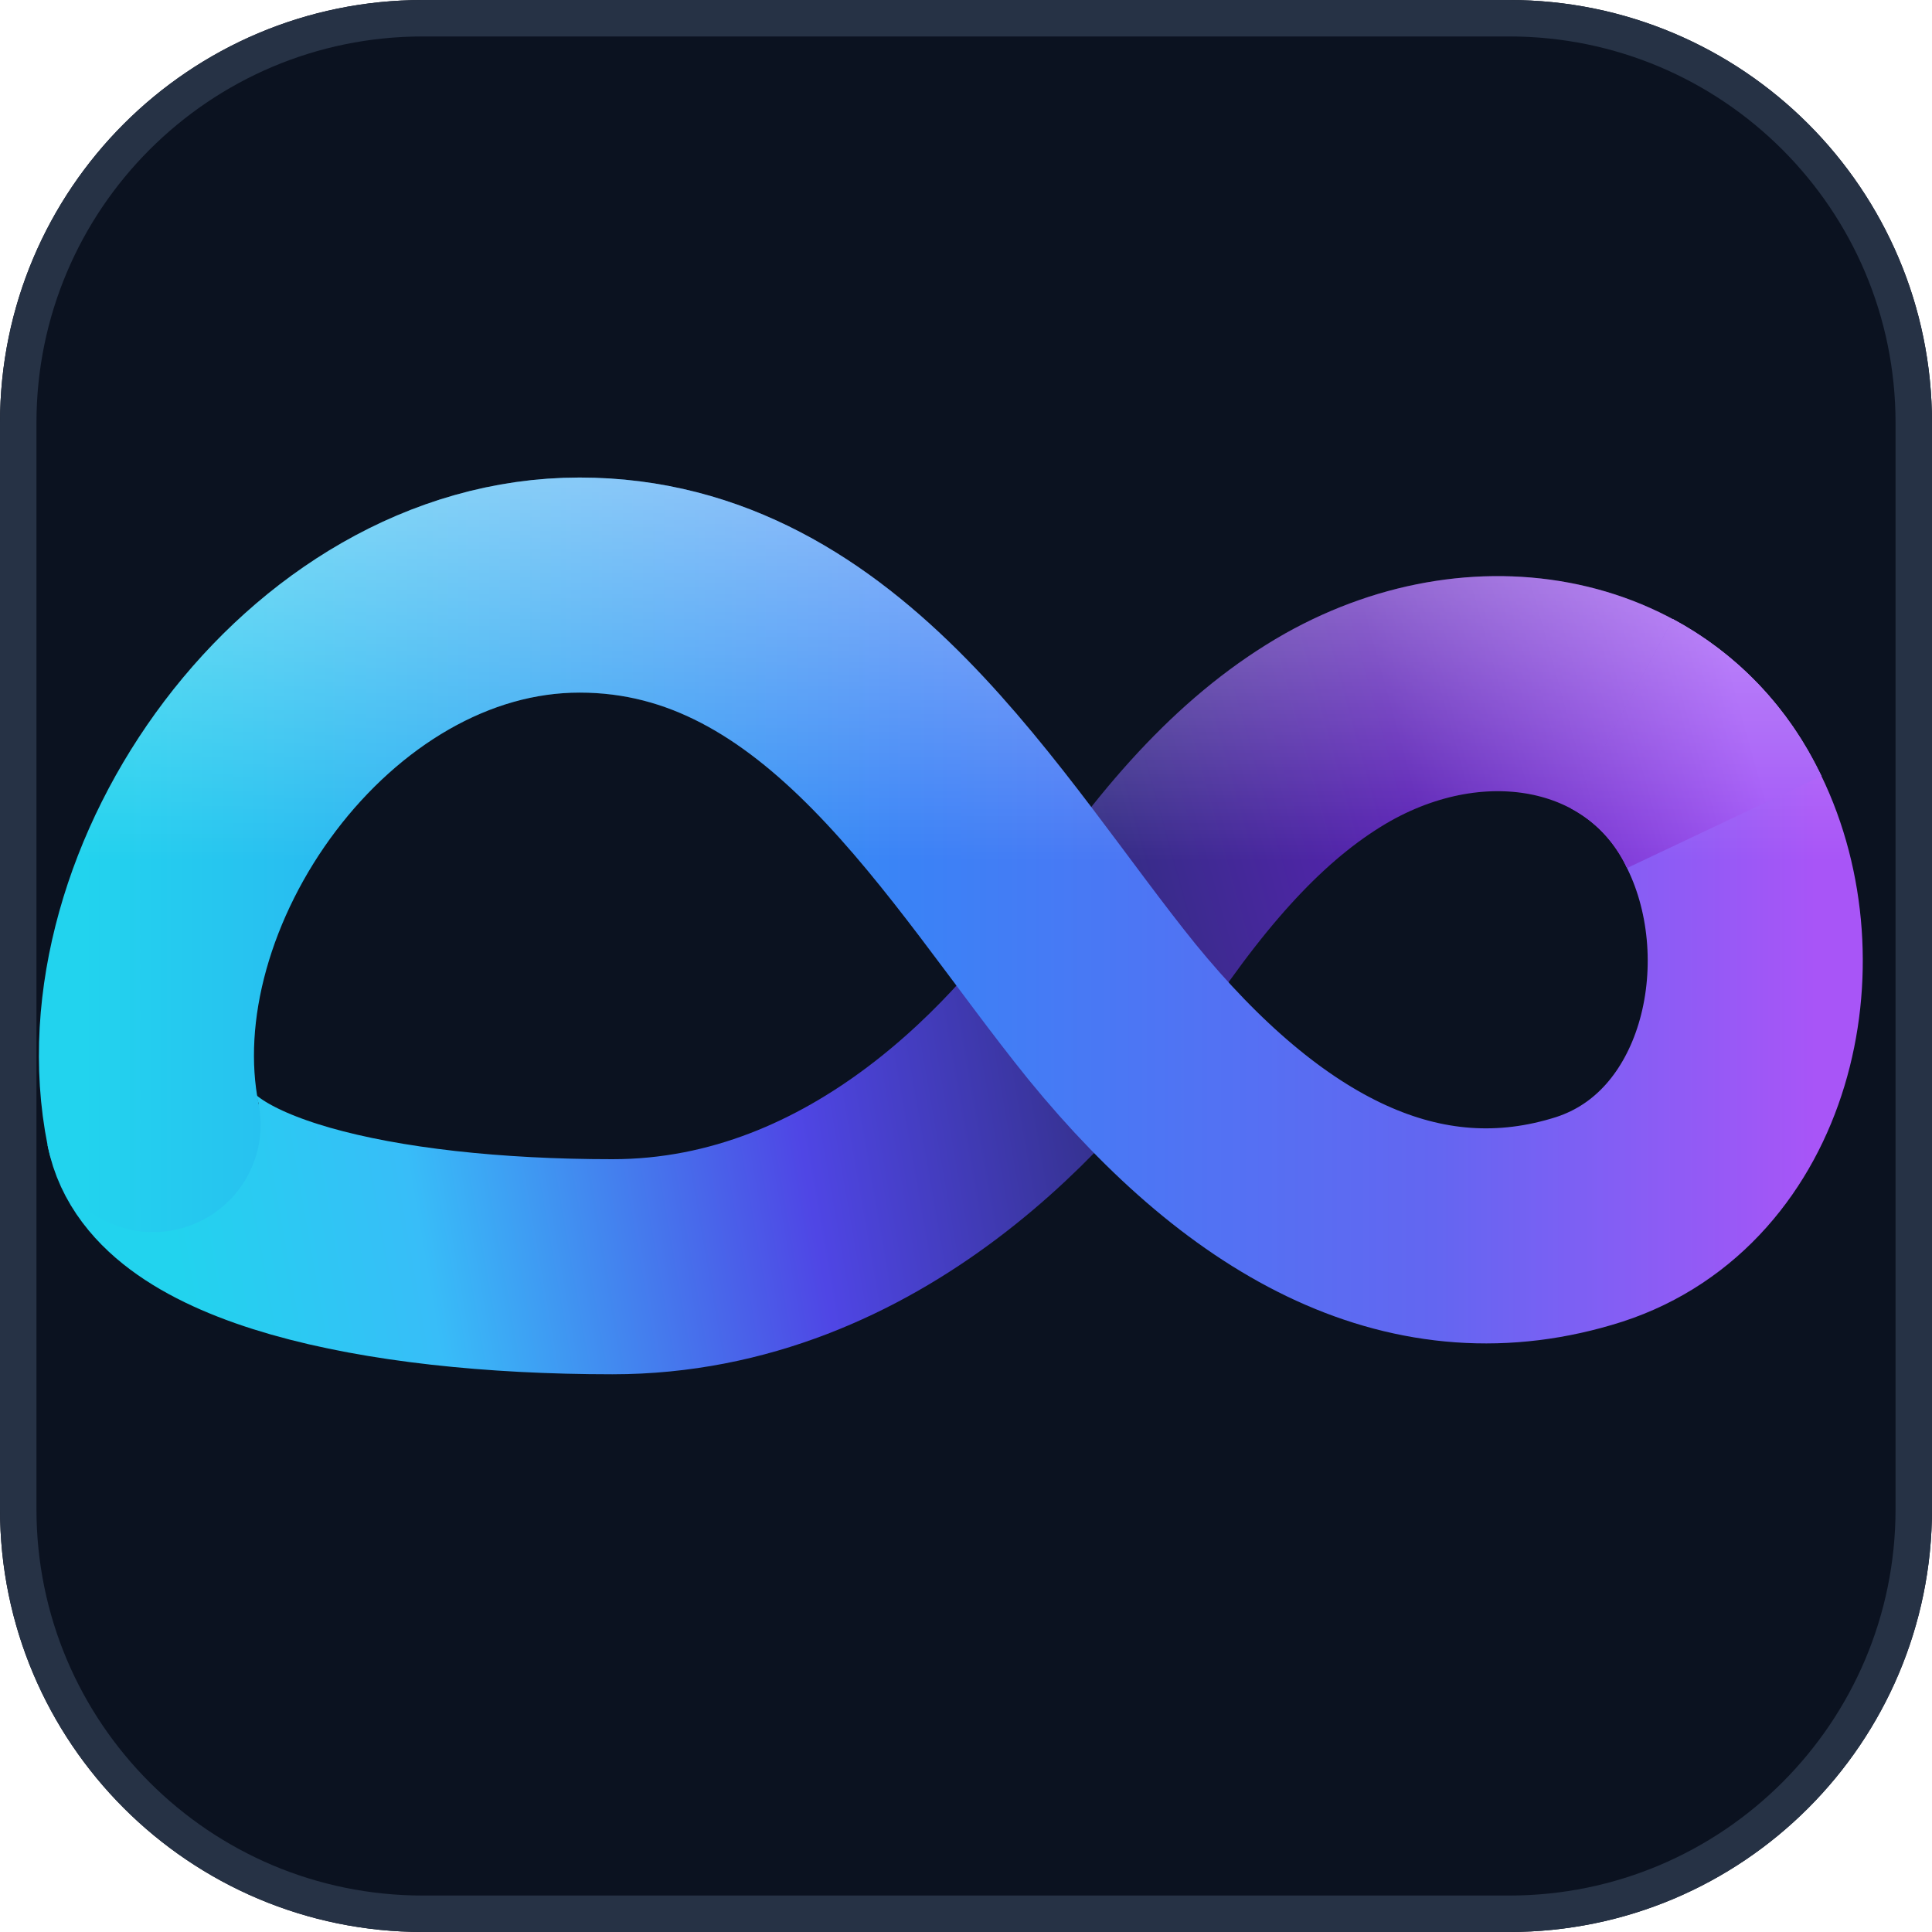
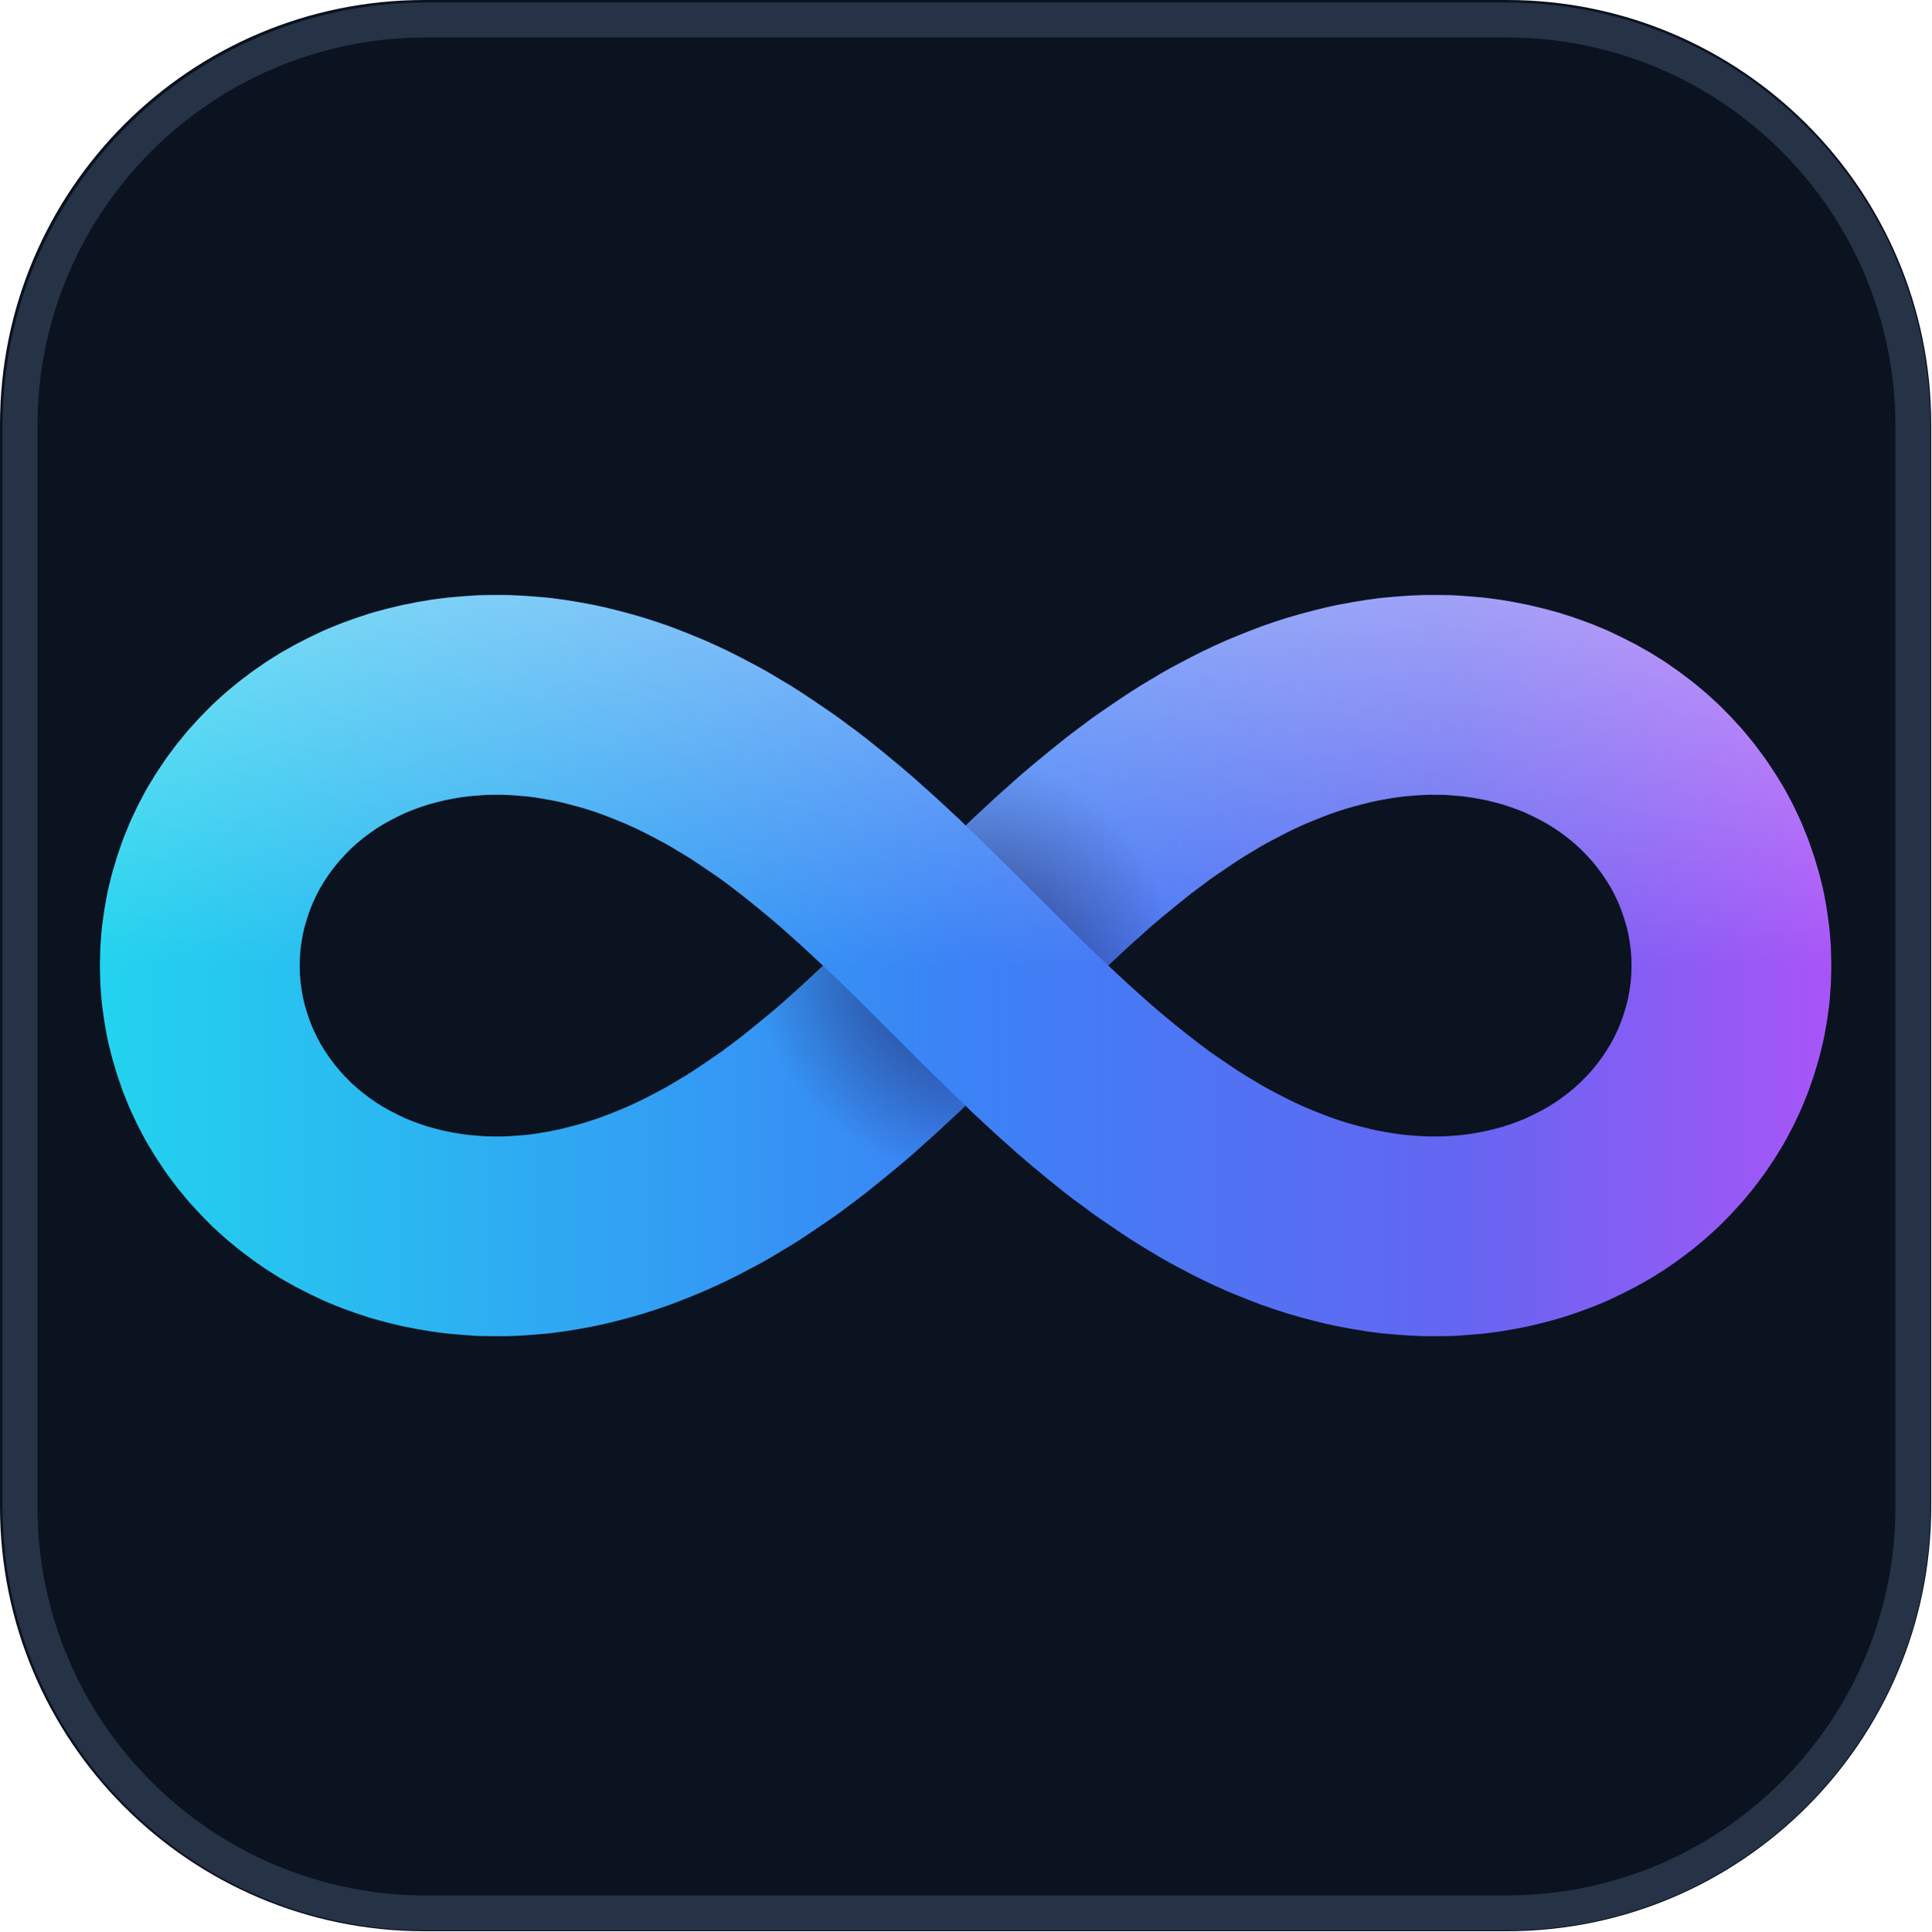
- <svg xmlns="http://www.w3.org/2000/svg" viewBox="-6 -225 1060 1060" role="img" aria-label="FlowingTS">
+ <svg xmlns="http://www.w3.org/2000/svg" viewBox="-50 -310 1160 1160" role="img" aria-label="FlowingTS">
  <defs>
-     <linearGradient id="fl-flow" x1="40" y1="0" x2="990" y2="0" gradientUnits="userSpaceOnUse">
+     <linearGradient id="fl-flow" x1="10.0" y1="0" x2="1050.0" y2="0" gradientUnits="userSpaceOnUse">
      <stop offset="0" stop-color="#22D3EE" />
-       <stop offset="0.48" stop-color="#3B82F6" />
+       <stop offset="0.5" stop-color="#3B82F6" />
      <stop offset="0.78" stop-color="#6366F1" />
      <stop offset="1" stop-color="#A855F7" />
    </linearGradient>
-     <linearGradient id="fl-under" x1="960" y1="200" x2="600" y2="300" gradientUnits="userSpaceOnUse">
-       <stop offset="0" stop-color="#A256F7" />
-       <stop offset="0.5" stop-color="#5B21B6" />
-       <stop offset="1" stop-color="#312E81" />
+     <linearGradient id="fl-gloss" x1="0" y1="40.0" x2="0" y2="500.0" gradientUnits="userSpaceOnUse">
+       <stop offset="0" stop-color="#FFFFFF" stop-opacity="0.4" />
+       <stop offset="0.5" stop-color="#FFFFFF" stop-opacity="0" />
    </linearGradient>
-     <linearGradient id="fl-return" x1="606" y1="300" x2="78" y2="392" gradientUnits="userSpaceOnUse">
-       <stop offset="0" stop-color="#312E81" />
-       <stop offset="0.35" stop-color="#4F46E5" />
-       <stop offset="0.75" stop-color="#38BDF8" />
-       <stop offset="1" stop-color="#22D3EE" />
-     </linearGradient>
-     <linearGradient id="fl-gloss" x1="0" y1="40" x2="0" y2="500" gradientUnits="userSpaceOnUse">
-       <stop offset="0" stop-color="#FFFFFF" stop-opacity="0.42" />
-       <stop offset="0.45" stop-color="#FFFFFF" stop-opacity="0" />
-     </linearGradient>
+     <radialGradient id="fl-shade" cx="530" cy="270" r="126.0" gradientUnits="userSpaceOnUse">
+       <stop offset="0" stop-color="#1E1B4B" stop-opacity="0.75" />
+       <stop offset="1" stop-color="#1E1B4B" stop-opacity="0" />
+     </radialGradient>
  </defs>
-   <rect x="-6" y="-225" width="1060" height="1060" rx="232" fill="#0B1220" />
-   <rect x="4" y="-215" width="1040" height="1040" rx="222" fill="none" stroke="#263245" stroke-width="20" />
-   <g fill="none" stroke-width="118.0" stroke-linecap="round">
-     <path d="M940 226C904 150 810 128 728 174C684 199 646 240 606 300" stroke="url(#fl-under)" stroke-linecap="butt" />
-     <path d="M940 226C904 150 810 128 728 174C684 199 646 240 606 300" stroke="url(#fl-gloss)" stroke-linecap="butt" />
-     <path d="M606 300C566 360 470 470 330 470C200 470 88 444 78 392" stroke="url(#fl-return)" stroke-linecap="butt" />
-     <path d="M606 300C566 360 470 470 330 470C200 470 88 444 78 392" stroke="url(#fl-gloss)" stroke-linecap="butt" />
-     <path d="M78 392C52 262 168 96 312 96C452 96 528 236 604 330C684 428 772 474 866 444C952 416 978 304 940 226" stroke="url(#fl-flow)" />
-     <path d="M78 392C52 262 168 96 312 96C452 96 528 236 604 330C684 428 772 474 866 444C952 416 978 304 940 226" stroke="url(#fl-gloss)" />
-     <path d="M940.0 226.0C927.4 199.4 907.7 179.4 883.9 166.6" stroke="url(#fl-under)" stroke-linecap="butt" />
-     <path d="M940.0 226.0C927.4 199.4 907.7 179.4 883.9 166.6" stroke="url(#fl-gloss)" stroke-linecap="butt" />
+   <rect x="-50" y="-310" width="1160" height="1160" rx="255" fill="#0B1220" />
+   <rect x="-38" y="-298" width="1137" height="1137" rx="244" fill="none" stroke="#263245" stroke-width="21" />
+   <g fill="none" stroke-width="120.0" stroke-linejoin="round">
+     <path d="M990.0 270.0 L989.8 278.0 L989.2 286.0 L988.1 294.0 L986.7 301.9 L984.8 309.6 L982.5 317.3 L979.9 324.8 L976.9 332.2 L973.5 339.4 L969.8 346.4 L965.7 353.1 L961.3 359.7 L956.6 366.0 L951.7 372.0 L946.4 377.8 L941.0 383.3 L935.3 388.5 L929.4 393.4 L923.3 398.0 L917.0 402.4 L910.6 406.4 L904.0 410.1 L897.3 413.5 L890.6 416.7 L883.7 419.5 L876.8 422.0 L869.8 424.3 L862.8 426.2 L855.8 427.9 L848.7 429.3 L841.6 430.5 L834.6 431.4 L827.5 432.0 L820.5 432.5 L813.5 432.6 L806.6 432.6 L799.7 432.3 L792.9 431.8 L786.1 431.2 L779.4 430.3 L772.7 429.2 L766.1 428.0 L759.6 426.6 L753.2 425.0 L746.8 423.3 L740.6 421.5 L734.4 419.5 L728.3 417.4 L722.3 415.1 L716.3 412.7 L710.5 410.3 L704.7 407.7 L699.0 405.0 L693.4 402.2 L687.9 399.3 L682.4 396.4 L677.1 393.4 L671.8 390.2 L666.6 387.1 L661.4 383.8 L656.4 380.5 L651.4 377.1 L646.4 373.7 L641.5 370.3 L636.7 366.7 L632.0 363.2 L627.3 359.6 L622.7 355.9 L618.1 352.2 L613.6 348.5 L609.1 344.8 L604.6 341.0 L600.2 337.2 L595.9 333.3 L591.6 329.5 L587.3 325.6 L583.1 321.7 L578.9 317.8 L574.7 313.9 L570.6 309.9 L566.4 306.0 L562.3 302.0 L558.2 298.0 L554.2 294.0 L550.1 290.0 L546.1 286.0 L542.1 282.0 L538.0 278.0 L534.0 274.0 L530.0 270.0 L526.0 266.0 L522.0 262.0 L517.9 258.0 L513.9 254.0 L509.9 250.0 L505.8 246.0 L501.8 242.0 L497.7 238.0 L493.6 234.0 L489.4 230.1 L485.3 226.1 L481.1 222.2 L476.9 218.3 L472.7 214.4 L468.4 210.5 L464.1 206.7 L459.8 202.8 L455.4 199.0 L450.9 195.2 L446.4 191.5 L441.9 187.8 L437.3 184.1 L432.7 180.4 L428.0 176.8 L423.3 173.3 L418.5 169.7 L413.6 166.3 L408.6 162.9 L403.6 159.5 L398.6 156.2 L393.4 152.9 L388.2 149.8 L382.9 146.6 L377.6 143.6 L372.1 140.7 L366.6 137.8 L361.0 135.0 L355.3 132.3 L349.5 129.7 L343.7 127.3 L337.7 124.9 L331.7 122.6 L325.6 120.5 L319.4 118.5 L313.2 116.7 L306.8 115.0 L300.4 113.4 L293.9 112.0 L287.3 110.8 L280.6 109.7 L273.9 108.8 L267.1 108.2 L260.3 107.7 L253.4 107.4 L246.5 107.4 L239.5 107.5 L232.5 108.0 L225.4 108.6 L218.4 109.5 L211.3 110.7 L204.2 112.1 L197.2 113.8 L190.2 115.7 L183.2 118.0 L176.3 120.5 L169.4 123.3 L162.7 126.5 L156.0 129.9 L149.4 133.6 L143.0 137.6 L136.7 142.0 L130.6 146.6 L124.7 151.5 L119.0 156.7 L113.6 162.2 L108.3 168.0 L103.4 174.0 L98.7 180.3 L94.3 186.9 L90.2 193.6 L86.5 200.6 L83.1 207.8 L80.1 215.2 L77.5 222.7 L75.2 230.4 L73.3 238.1 L71.9 246.0 L70.8 254.0 L70.2 262.0 L70.0 270.0 L70.2 278.0 L70.8 286.0 L71.9 294.0 L73.3 301.9 L75.2 309.6 L77.5 317.3 L80.1 324.8 L83.1 332.2 L86.5 339.4 L90.2 346.4 L94.3 353.1 L98.7 359.7 L103.4 366.0 L108.3 372.0 L113.6 377.8 L119.0 383.3 L124.7 388.5 L130.6 393.4 L136.7 398.0 L143.0 402.4 L149.4 406.4 L156.0 410.1 L162.7 413.5 L169.4 416.7 L176.3 419.5 L183.2 422.0 L190.2 424.3 L197.2 426.2 L204.2 427.9 L211.3 429.3 L218.4 430.5 L225.4 431.4 L232.5 432.0 L239.5 432.5 L246.5 432.6 L253.4 432.6 L260.3 432.3 L267.1 431.8 L273.9 431.2 L280.6 430.3 L287.3 429.2 L293.9 428.0 L300.4 426.6 L306.8 425.0 L313.2 423.3 L319.4 421.5 L325.6 419.5 L331.7 417.4 L337.7 415.1 L343.7 412.7 L349.5 410.3 L355.3 407.7 L361.0 405.0 L366.6 402.2 L372.1 399.3 L377.6 396.4 L382.9 393.4 L388.2 390.2 L393.4 387.1 L398.6 383.8 L403.6 380.5 L408.6 377.1 L413.6 373.7 L418.5 370.3 L423.3 366.7 L428.0 363.2 L432.7 359.6 L437.3 355.9 L441.9 352.2 L446.4 348.5 L450.9 344.8 L455.4 341.0 L459.8 337.2 L464.1 333.3 L468.4 329.5 L472.7 325.6 L476.9 321.7 L481.1 317.8 L485.3 313.9 L489.4 309.9 L493.6 306.0 L497.7 302.0 L501.8 298.0 L505.8 294.0 L509.9 290.0 L513.9 286.0 L517.9 282.0 L522.0 278.0 L526.0 274.0 L530.0 270.0 L534.0 266.0 L538.0 262.0 L542.1 258.0 L546.1 254.0 L550.1 250.0 L554.2 246.0 L558.2 242.0 L562.3 238.0 L566.4 234.0 L570.6 230.1 L574.7 226.1 L578.9 222.2 L583.1 218.3 L587.3 214.4 L591.6 210.5 L595.9 206.7 L600.2 202.8 L604.6 199.0 L609.1 195.2 L613.6 191.5 L618.1 187.8 L622.7 184.1 L627.3 180.4 L632.0 176.8 L636.7 173.3 L641.5 169.7 L646.4 166.3 L651.4 162.9 L656.4 159.5 L661.4 156.2 L666.6 152.9 L671.8 149.8 L677.1 146.6 L682.4 143.6 L687.9 140.7 L693.4 137.8 L699.0 135.0 L704.7 132.3 L710.5 129.7 L716.3 127.3 L722.3 124.9 L728.3 122.6 L734.4 120.5 L740.6 118.5 L746.8 116.7 L753.2 115.0 L759.6 113.4 L766.1 112.0 L772.7 110.8 L779.4 109.7 L786.1 108.8 L792.9 108.2 L799.7 107.7 L806.6 107.4 L813.5 107.4 L820.5 107.5 L827.5 108.0 L834.6 108.6 L841.6 109.5 L848.7 110.7 L855.8 112.1 L862.8 113.8 L869.8 115.7 L876.8 118.0 L883.7 120.5 L890.6 123.3 L897.3 126.5 L904.0 129.9 L910.6 133.6 L917.0 137.6 L923.3 142.0 L929.4 146.6 L935.3 151.5 L941.0 156.7 L946.4 162.2 L951.7 168.0 L956.6 174.0 L961.3 180.3 L965.7 186.9 L969.8 193.6 L973.5 200.6 L976.9 207.8 L979.9 215.2 L982.5 222.7 L984.8 230.4 L986.7 238.1 L988.1 246.0 L989.2 254.0 L989.8 262.0 L990.0 270.0Z" stroke="url(#fl-flow)" />
+     <path d="M307.8 424.8 L310.3 424.1 L312.7 423.5 L315.1 422.8 L317.5 422.1 L319.9 421.3 L322.2 420.6 L324.6 419.8 L327.0 419.0 L329.3 418.2 L331.6 417.4 L333.9 416.6 L336.2 415.7 L338.5 414.8 L340.8 413.9 L343.0 413.0 L345.3 412.1 L347.5 411.1 L349.7 410.2 L352.0 409.2 L354.2 408.2 L356.3 407.2 L358.5 406.2 L360.7 405.1 L362.8 404.1 L365.0 403.0 L367.1 401.9 L369.2 400.9 L371.3 399.8 L373.4 398.6 L375.5 397.5 L377.6 396.4 L379.6 395.2 L381.7 394.1 L383.7 392.9 L385.7 391.7 L387.8 390.5 L389.8 389.3 L391.8 388.1 L393.7 386.9 L395.7 385.6 L397.7 384.4 L399.6 383.1 L401.6 381.9 L403.5 380.6 L405.4 379.3 L407.3 378.0 L409.2 376.8 L411.1 375.5 L413.0 374.1 L414.9 372.8 L416.7 371.5 L418.6 370.2 L420.4 368.8 L422.3 367.5 L424.1 366.1 L425.9 364.8 L427.7 363.4 L429.5 362.0 L431.3 360.6 L433.1 359.3 L434.9 357.9 L436.6 356.5 L438.4 355.1 L440.1 353.7 L441.9 352.3 L443.6 350.8 L445.3 349.4 L447.1 348.0 L448.8 346.6 L450.5 345.1 L452.2 343.7 L453.9 342.3 L455.6 340.8 L457.3 339.4 L458.9 337.9 L460.6 336.4 L462.3 335.0 L463.9 333.5 L465.6 332.0 L467.2 330.6 L468.9 329.1 L470.5 327.6 L472.1 326.1 L473.7 324.6 L475.4 323.2 L477.0 321.7 L478.6 320.2 L480.2 318.7 L481.8 317.2 L483.4 315.7 L485.0 314.2 L486.6 312.7 L488.2 311.2 L489.7 309.7 L491.3 308.2 L492.9 306.6 L494.5 305.1 L496.0 303.6 L497.6 302.1 L499.2 300.6 L500.7 299.1 L502.3 297.5 L503.8 296.0 L505.4 294.5 L506.9 293.0 L508.5 291.4 L510.0 289.9 L511.6 288.4 L513.1 286.9 L514.6 285.3 L516.2 283.8 L517.7 282.3 L519.3 280.7 L520.8 279.2 L522.3 277.7 L523.9 276.1 L525.4 274.6 L526.9 273.1 L528.5 271.5 L530.0 270.0 L531.5 268.5 L533.1 266.9 L534.6 265.4 L536.1 263.9 L537.7 262.3 L539.2 260.8 L540.7 259.3 L542.3 257.7 L543.8 256.2 L545.4 254.7 L546.9 253.1 L548.4 251.6 L550.0 250.1 L551.5 248.6 L553.1 247.0 L554.6 245.5 L556.2 244.0 L557.7 242.5 L559.3 240.9 L560.8 239.4 L562.4 237.9 L564.0 236.4 L565.5 234.9 L567.1 233.4 L568.7 231.8 L570.3 230.3 L571.8 228.8 L573.4 227.3 L575.0 225.8 L576.6 224.3 L578.2 222.8 L579.8 221.3 L581.4 219.8 L583.0 218.3 L584.6 216.8 L586.3 215.4 L587.9 213.9 L589.5 212.4 L591.1 210.9 L592.8 209.4 L594.4 208.0 L596.1 206.5 L597.7 205.0 L599.4 203.6 L601.1 202.1 L602.7 200.6 L604.4 199.2 L606.1 197.7 L607.8 196.3 L609.5 194.9 L611.2 193.4 L612.9 192.0 L614.7 190.6 L616.4 189.2 L618.1 187.7 L619.9 186.3 L621.6 184.9 L623.4 183.5 L625.1 182.1 L626.9 180.7 L628.7 179.4 L630.5 178.0 L632.3 176.6 L634.1 175.2 L635.9 173.9 L637.7 172.5 L639.6 171.2 L641.4 169.8 L643.3 168.5 L645.1 167.2 L647.0 165.9 L648.9 164.5 L650.8 163.2 L652.7 162.0 L654.6 160.7 L656.5 159.4 L658.4 158.1 L660.4 156.9 L662.3 155.6 L664.3 154.4 L666.3 153.1 L668.2 151.9 L670.2 150.7 L672.2 149.5 L674.3 148.3 L676.3 147.1 L678.3 145.9 L680.4 144.8 L682.4 143.6 L684.5 142.5 L686.6 141.4 L688.7 140.2 L690.8 139.1 L692.9 138.1 L695.0 137.0 L697.2 135.9 L699.3 134.9 L701.5 133.8 L703.7 132.8 L705.8 131.8 L708.0 130.8 L710.3 129.8 L712.5 128.9 L714.7 127.9 L717.0 127.0 L719.2 126.1 L721.5 125.2 L723.8 124.3 L726.1 123.4 L728.4 122.6 L730.7 121.8 L733.0 121.0 L735.4 120.2 L737.8 119.4 L740.1 118.7 L742.5 117.9 L744.9 117.2 L747.3 116.5 L749.7 115.9 L752.2 115.2" stroke="url(#fl-shade)" stroke-linecap="butt" />
+     <path d="M632.3 363.4 L631.3 362.7 L630.4 362.0 L629.5 361.2 L628.5 360.5 L627.6 359.8 L626.6 359.1 L625.7 358.3 L624.8 357.6 L623.9 356.9 L622.9 356.1 L622.0 355.4 L621.1 354.7 L620.2 353.9 L619.3 353.2 L618.3 352.4 L617.4 351.7 L616.5 351.0 L615.6 350.2 L614.7 349.5 L613.8 348.7 L612.9 348.0 L612.0 347.2 L611.1 346.5 L610.2 345.7 L609.3 345.0 L608.4 344.2 L607.5 343.4 L606.6 342.7 L605.7 341.9 L604.9 341.2 L604.0 340.4 L603.1 339.6 L602.2 338.9 L601.3 338.1 L600.4 337.4 L599.6 336.6 L598.7 335.8 L597.8 335.1 L597.0 334.3 L596.1 333.5 L595.2 332.7 L594.4 332.0 L593.5 331.2 L592.6 330.4 L591.8 329.6 L590.9 328.9 L590.0 328.1 L589.2 327.3 L588.3 326.5 L587.5 325.8 L586.6 325.0 L585.8 324.2 L584.9 323.4 L584.1 322.6 L583.2 321.9 L582.4 321.1 L581.5 320.3 L580.7 319.5 L579.9 318.7 L579.0 317.9 L578.2 317.1 L577.3 316.4 L576.5 315.6 L575.7 314.8 L574.8 314.0 L574.0 313.2 L573.2 312.4 L572.3 311.6 L571.5 310.8 L570.7 310.0 L569.8 309.2 L569.0 308.5 L568.2 307.7 L567.4 306.9 L566.5 306.1 L565.7 305.3 L564.9 304.5 L564.1 303.7 L563.2 302.9 L562.4 302.1 L561.6 301.3 L560.8 300.5 L560.0 299.7 L559.1 298.9 L558.3 298.1 L557.5 297.3 L556.7 296.5 L555.9 295.7 L555.1 294.9 L554.2 294.1 L553.4 293.3 L552.6 292.5 L551.8 291.7 L551.0 290.9 L550.2 290.1 L549.4 289.3 L548.6 288.5 L547.7 287.7 L546.9 286.9 L546.1 286.1 L545.3 285.3 L544.5 284.5 L543.7 283.7 L542.9 282.9 L542.1 282.1 L541.3 281.3 L540.5 280.5 L539.7 279.7 L538.9 278.9 L538.1 278.0 L537.2 277.2 L536.4 276.4 L535.6 275.6 L534.8 274.8 L534.0 274.0 L533.2 273.2 L532.4 272.4 L531.6 271.6 L530.8 270.8 L530.0 270.0 L529.2 269.2 L528.4 268.4 L527.6 267.6 L526.8 266.8 L526.0 266.0 L525.2 265.2 L524.4 264.4 L523.6 263.6 L522.8 262.8 L521.9 262.0 L521.1 261.1 L520.3 260.3 L519.5 259.5 L518.7 258.7 L517.9 257.9 L517.1 257.1 L516.3 256.3 L515.5 255.5 L514.7 254.7 L513.9 253.9 L513.1 253.1 L512.3 252.3 L511.4 251.5 L510.6 250.7 L509.8 249.9 L509.0 249.1 L508.2 248.3 L507.4 247.5 L506.6 246.7 L505.8 245.9 L504.9 245.1 L504.1 244.3 L503.3 243.5 L502.5 242.7 L501.7 241.9 L500.9 241.1 L500.0 240.3 L499.2 239.5 L498.4 238.7 L497.6 237.9 L496.8 237.1 L495.9 236.3 L495.1 235.5 L494.3 234.7 L493.5 233.9 L492.6 233.1 L491.8 232.3 L491.0 231.5 L490.2 230.8 L489.3 230.0 L488.5 229.2 L487.7 228.4 L486.8 227.6 L486.0 226.8 L485.2 226.0 L484.3 225.2 L483.5 224.4 L482.7 223.6 L481.8 222.9 L481.0 222.1 L480.1 221.3 L479.3 220.5 L478.5 219.7 L477.6 218.9 L476.8 218.1 L475.9 217.4 L475.1 216.6 L474.2 215.8 L473.4 215.0 L472.5 214.2 L471.7 213.5 L470.8 212.7 L470.0 211.9 L469.1 211.1 L468.2 210.4 L467.4 209.6 L466.5 208.8 L465.6 208.0 L464.8 207.3 L463.9 206.5 L463.0 205.7 L462.2 204.9 L461.3 204.2 L460.4 203.4 L459.6 202.6 L458.7 201.9 L457.8 201.1 L456.9 200.4 L456.0 199.6 L455.1 198.8 L454.3 198.1 L453.4 197.3 L452.5 196.6 L451.6 195.8 L450.7 195.0 L449.8 194.3 L448.9 193.5 L448.0 192.8 L447.1 192.0 L446.2 191.3 L445.3 190.5 L444.4 189.8 L443.5 189.0 L442.6 188.3 L441.7 187.6 L440.7 186.8 L439.8 186.1 L438.9 185.3 L438.0 184.6 L437.1 183.9 L436.1 183.1 L435.2 182.4 L434.3 181.7 L433.4 180.9 L432.4 180.2 L431.5 179.5 L430.5 178.8 L429.6 178.0 L428.7 177.3 L427.7 176.6" stroke="url(#fl-flow)" stroke-linecap="butt" />
+     <path d="M990.0 270.0 L989.8 278.0 L989.2 286.0 L988.1 294.0 L986.7 301.9 L984.8 309.6 L982.5 317.3 L979.9 324.8 L976.9 332.2 L973.5 339.4 L969.8 346.4 L965.7 353.1 L961.3 359.7 L956.6 366.0 L951.7 372.0 L946.4 377.8 L941.0 383.3 L935.3 388.5 L929.4 393.4 L923.3 398.0 L917.0 402.4 L910.6 406.4 L904.0 410.1 L897.3 413.5 L890.6 416.7 L883.7 419.5 L876.8 422.0 L869.8 424.3 L862.8 426.2 L855.8 427.9 L848.7 429.3 L841.6 430.5 L834.6 431.4 L827.5 432.0 L820.5 432.5 L813.5 432.6 L806.6 432.6 L799.7 432.3 L792.9 431.8 L786.1 431.2 L779.4 430.3 L772.7 429.2 L766.1 428.0 L759.6 426.6 L753.2 425.0 L746.8 423.3 L740.6 421.5 L734.4 419.5 L728.3 417.4 L722.3 415.1 L716.3 412.7 L710.5 410.3 L704.7 407.7 L699.0 405.0 L693.4 402.2 L687.9 399.3 L682.4 396.4 L677.1 393.4 L671.8 390.2 L666.6 387.1 L661.4 383.8 L656.4 380.5 L651.4 377.1 L646.4 373.7 L641.5 370.3 L636.7 366.7 L632.0 363.2 L627.3 359.6 L622.7 355.9 L618.1 352.2 L613.6 348.5 L609.1 344.8 L604.6 341.0 L600.2 337.2 L595.9 333.3 L591.6 329.5 L587.3 325.6 L583.1 321.7 L578.9 317.8 L574.7 313.9 L570.6 309.9 L566.4 306.0 L562.3 302.0 L558.2 298.0 L554.2 294.0 L550.1 290.0 L546.1 286.0 L542.1 282.0 L538.0 278.0 L534.0 274.0 L530.0 270.0 L526.0 266.0 L522.0 262.0 L517.9 258.0 L513.9 254.0 L509.9 250.0 L505.8 246.0 L501.8 242.0 L497.7 238.0 L493.6 234.0 L489.4 230.1 L485.3 226.1 L481.1 222.2 L476.9 218.3 L472.7 214.4 L468.4 210.5 L464.1 206.7 L459.8 202.8 L455.4 199.0 L450.9 195.2 L446.4 191.5 L441.9 187.8 L437.3 184.1 L432.7 180.4 L428.0 176.8 L423.3 173.3 L418.5 169.7 L413.6 166.3 L408.6 162.9 L403.6 159.5 L398.6 156.2 L393.4 152.9 L388.2 149.8 L382.9 146.6 L377.6 143.6 L372.1 140.7 L366.6 137.8 L361.0 135.0 L355.3 132.3 L349.5 129.7 L343.7 127.3 L337.7 124.9 L331.7 122.6 L325.6 120.5 L319.4 118.5 L313.2 116.7 L306.8 115.0 L300.4 113.4 L293.9 112.0 L287.3 110.8 L280.6 109.7 L273.9 108.8 L267.1 108.2 L260.3 107.7 L253.4 107.4 L246.5 107.4 L239.5 107.5 L232.5 108.0 L225.4 108.6 L218.4 109.5 L211.3 110.7 L204.2 112.1 L197.2 113.8 L190.2 115.7 L183.2 118.0 L176.3 120.5 L169.4 123.3 L162.7 126.5 L156.0 129.9 L149.4 133.6 L143.0 137.6 L136.7 142.0 L130.6 146.6 L124.7 151.5 L119.0 156.7 L113.6 162.2 L108.3 168.0 L103.4 174.0 L98.7 180.3 L94.3 186.9 L90.2 193.6 L86.5 200.6 L83.1 207.8 L80.1 215.2 L77.5 222.7 L75.2 230.4 L73.3 238.1 L71.9 246.0 L70.8 254.0 L70.2 262.0 L70.0 270.0 L70.2 278.0 L70.8 286.0 L71.9 294.0 L73.3 301.9 L75.2 309.6 L77.5 317.3 L80.1 324.8 L83.1 332.2 L86.5 339.4 L90.2 346.4 L94.3 353.1 L98.7 359.7 L103.4 366.0 L108.3 372.0 L113.6 377.8 L119.0 383.3 L124.7 388.5 L130.6 393.4 L136.7 398.0 L143.0 402.4 L149.4 406.4 L156.0 410.1 L162.7 413.5 L169.4 416.7 L176.3 419.5 L183.2 422.0 L190.2 424.3 L197.2 426.2 L204.2 427.9 L211.3 429.3 L218.4 430.5 L225.4 431.4 L232.5 432.0 L239.5 432.5 L246.5 432.6 L253.4 432.6 L260.3 432.3 L267.1 431.8 L273.9 431.2 L280.6 430.3 L287.3 429.2 L293.9 428.0 L300.4 426.6 L306.8 425.0 L313.2 423.3 L319.4 421.5 L325.6 419.5 L331.7 417.4 L337.7 415.1 L343.7 412.7 L349.5 410.3 L355.3 407.7 L361.0 405.0 L366.6 402.2 L372.1 399.3 L377.6 396.4 L382.9 393.4 L388.2 390.2 L393.4 387.1 L398.6 383.8 L403.6 380.5 L408.6 377.1 L413.6 373.7 L418.5 370.3 L423.3 366.7 L428.0 363.2 L432.7 359.6 L437.3 355.9 L441.9 352.2 L446.4 348.5 L450.9 344.8 L455.4 341.0 L459.8 337.2 L464.1 333.3 L468.4 329.5 L472.7 325.6 L476.9 321.7 L481.1 317.8 L485.3 313.9 L489.4 309.9 L493.6 306.0 L497.7 302.0 L501.8 298.0 L505.8 294.0 L509.9 290.0 L513.9 286.0 L517.9 282.0 L522.0 278.0 L526.0 274.0 L530.0 270.0 L534.0 266.0 L538.0 262.0 L542.1 258.0 L546.1 254.0 L550.1 250.0 L554.2 246.0 L558.2 242.0 L562.3 238.0 L566.4 234.0 L570.6 230.1 L574.7 226.1 L578.9 222.2 L583.1 218.3 L587.3 214.4 L591.6 210.5 L595.9 206.7 L600.2 202.8 L604.6 199.0 L609.1 195.2 L613.6 191.5 L618.1 187.8 L622.7 184.1 L627.3 180.4 L632.0 176.8 L636.7 173.3 L641.5 169.7 L646.4 166.3 L651.4 162.9 L656.4 159.5 L661.4 156.2 L666.6 152.9 L671.8 149.8 L677.1 146.6 L682.4 143.6 L687.9 140.7 L693.4 137.8 L699.0 135.0 L704.7 132.3 L710.5 129.7 L716.3 127.3 L722.3 124.9 L728.3 122.6 L734.4 120.5 L740.6 118.5 L746.8 116.7 L753.2 115.0 L759.6 113.4 L766.1 112.0 L772.7 110.8 L779.4 109.7 L786.1 108.8 L792.9 108.2 L799.7 107.7 L806.6 107.4 L813.5 107.4 L820.5 107.5 L827.5 108.0 L834.6 108.6 L841.6 109.5 L848.7 110.7 L855.8 112.1 L862.8 113.8 L869.8 115.7 L876.8 118.0 L883.7 120.5 L890.6 123.3 L897.3 126.5 L904.0 129.9 L910.6 133.6 L917.0 137.6 L923.3 142.0 L929.4 146.6 L935.3 151.5 L941.0 156.7 L946.4 162.2 L951.7 168.0 L956.6 174.0 L961.3 180.3 L965.7 186.9 L969.8 193.6 L973.5 200.6 L976.9 207.8 L979.9 215.2 L982.5 222.7 L984.8 230.4 L986.7 238.1 L988.1 246.0 L989.2 254.0 L989.8 262.0 L990.0 270.0Z" stroke="url(#fl-gloss)" />
  </g>
</svg>
